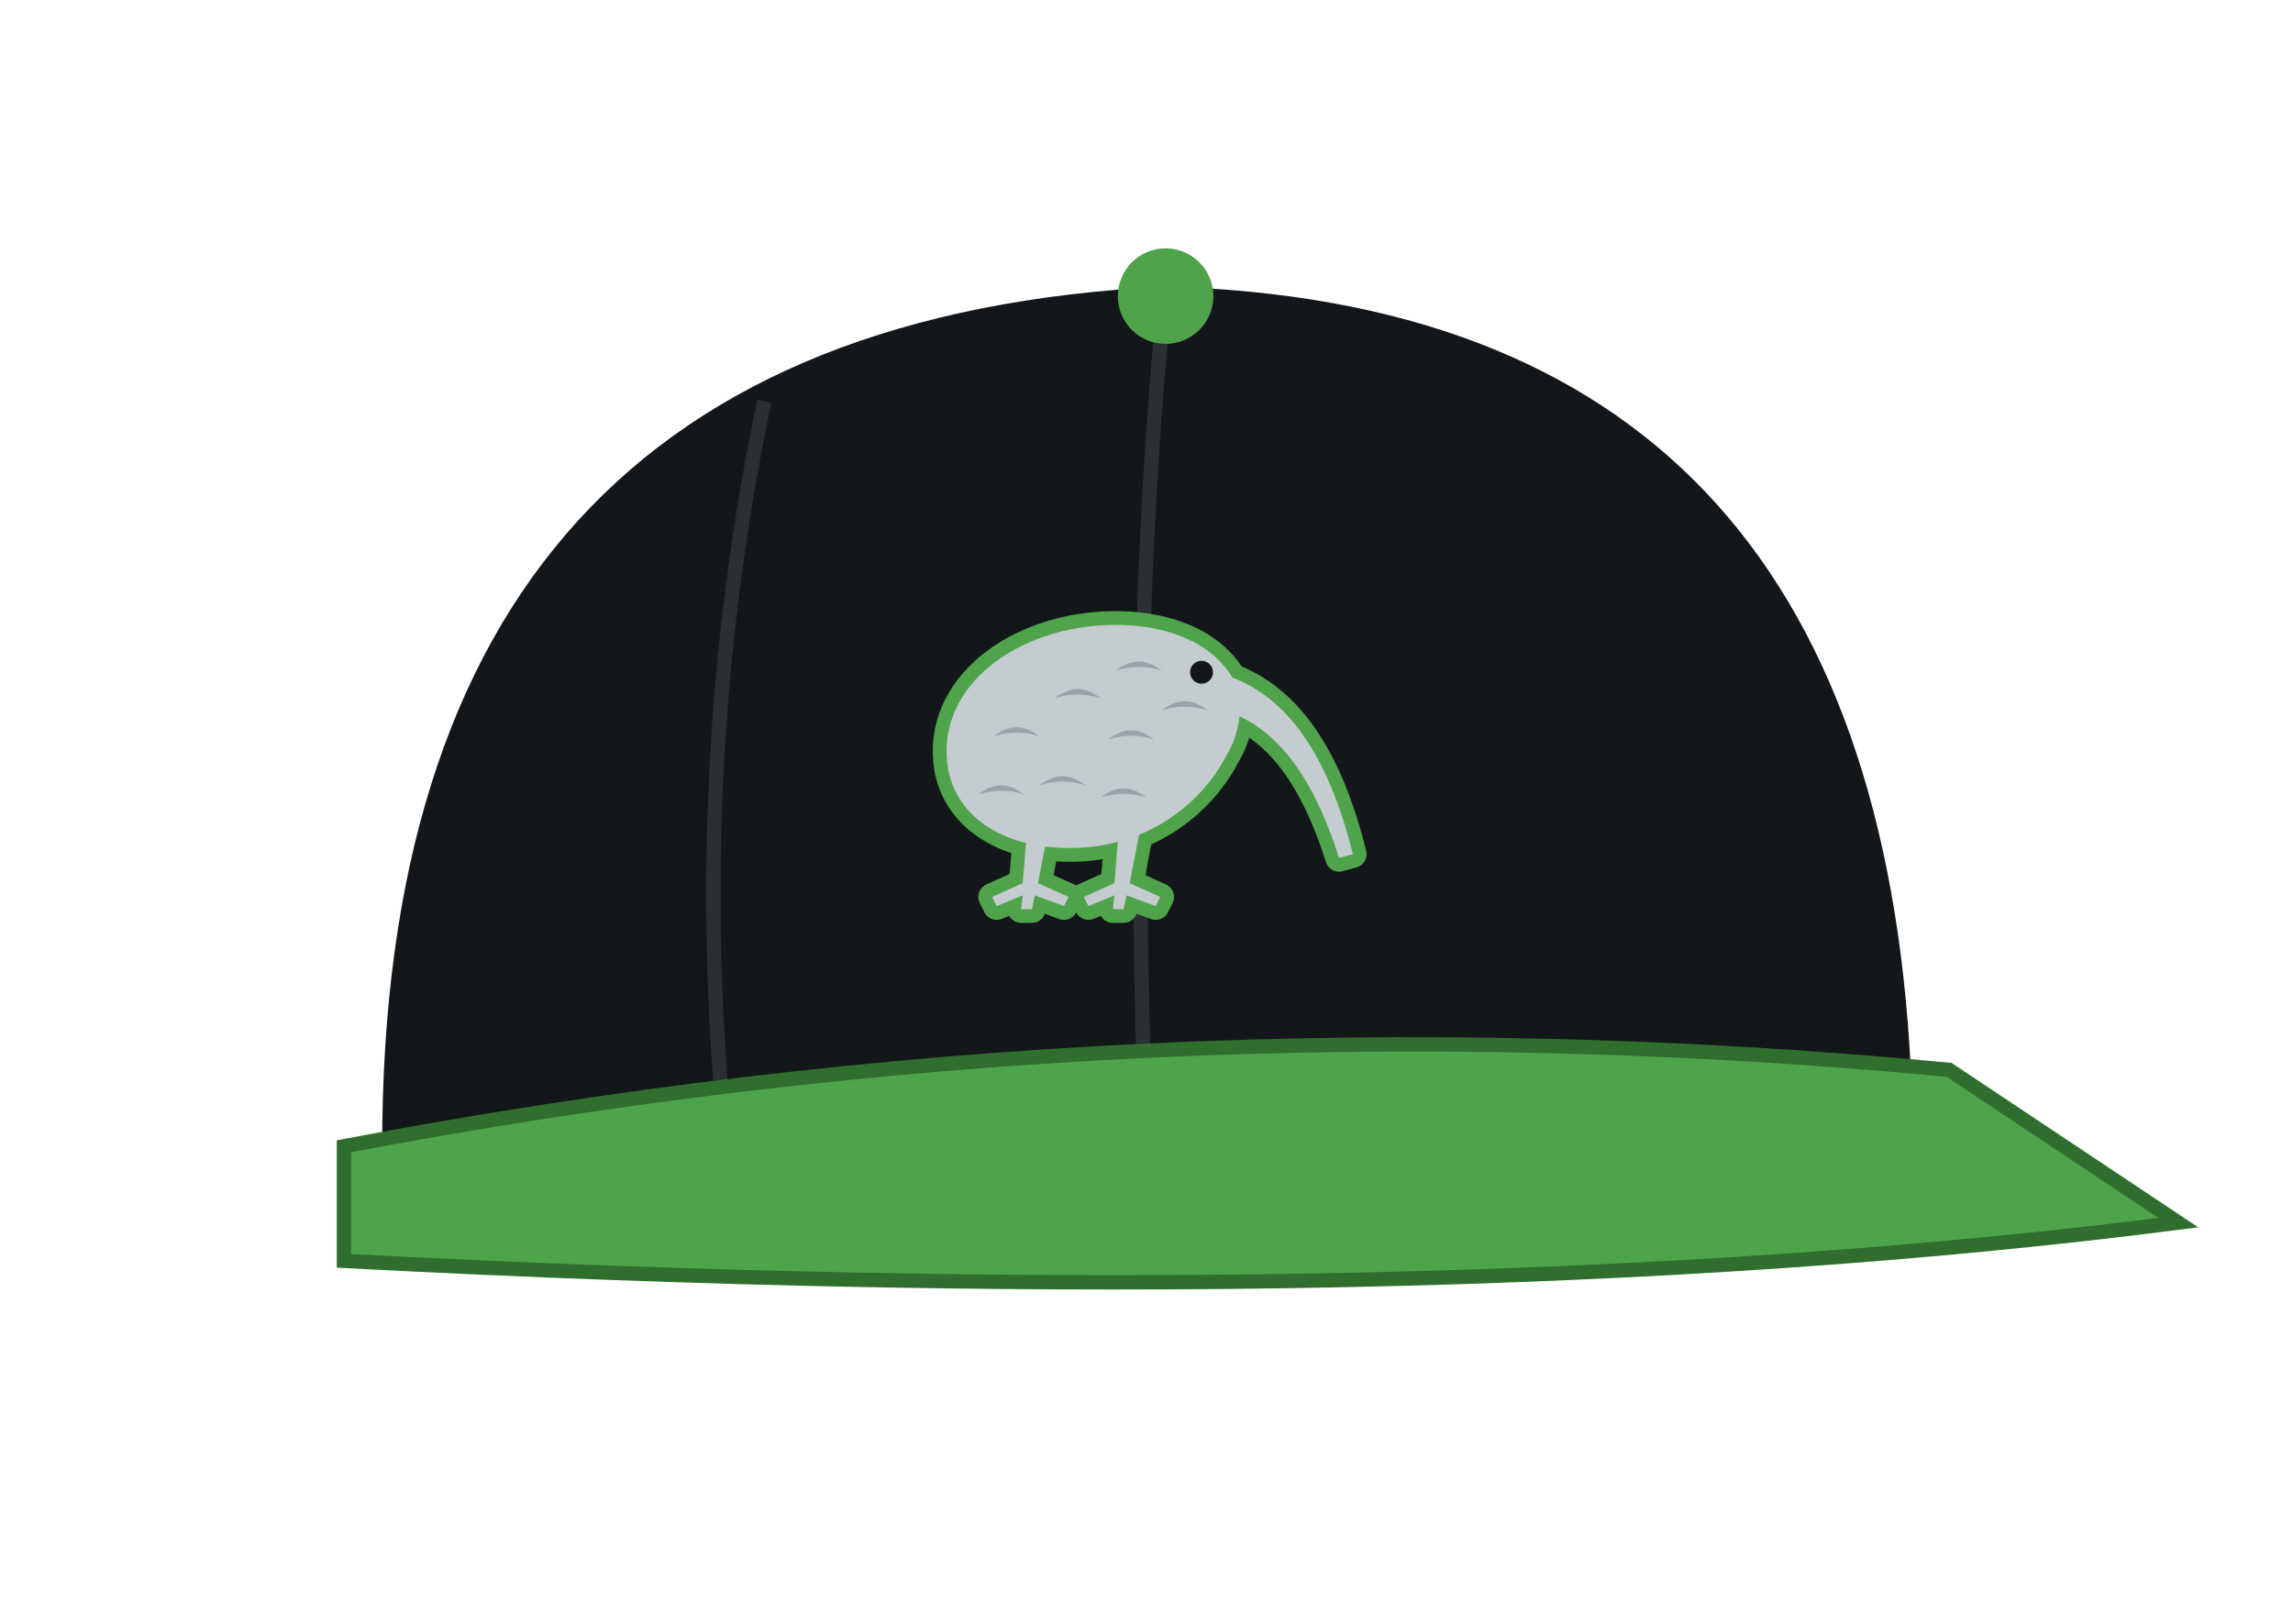
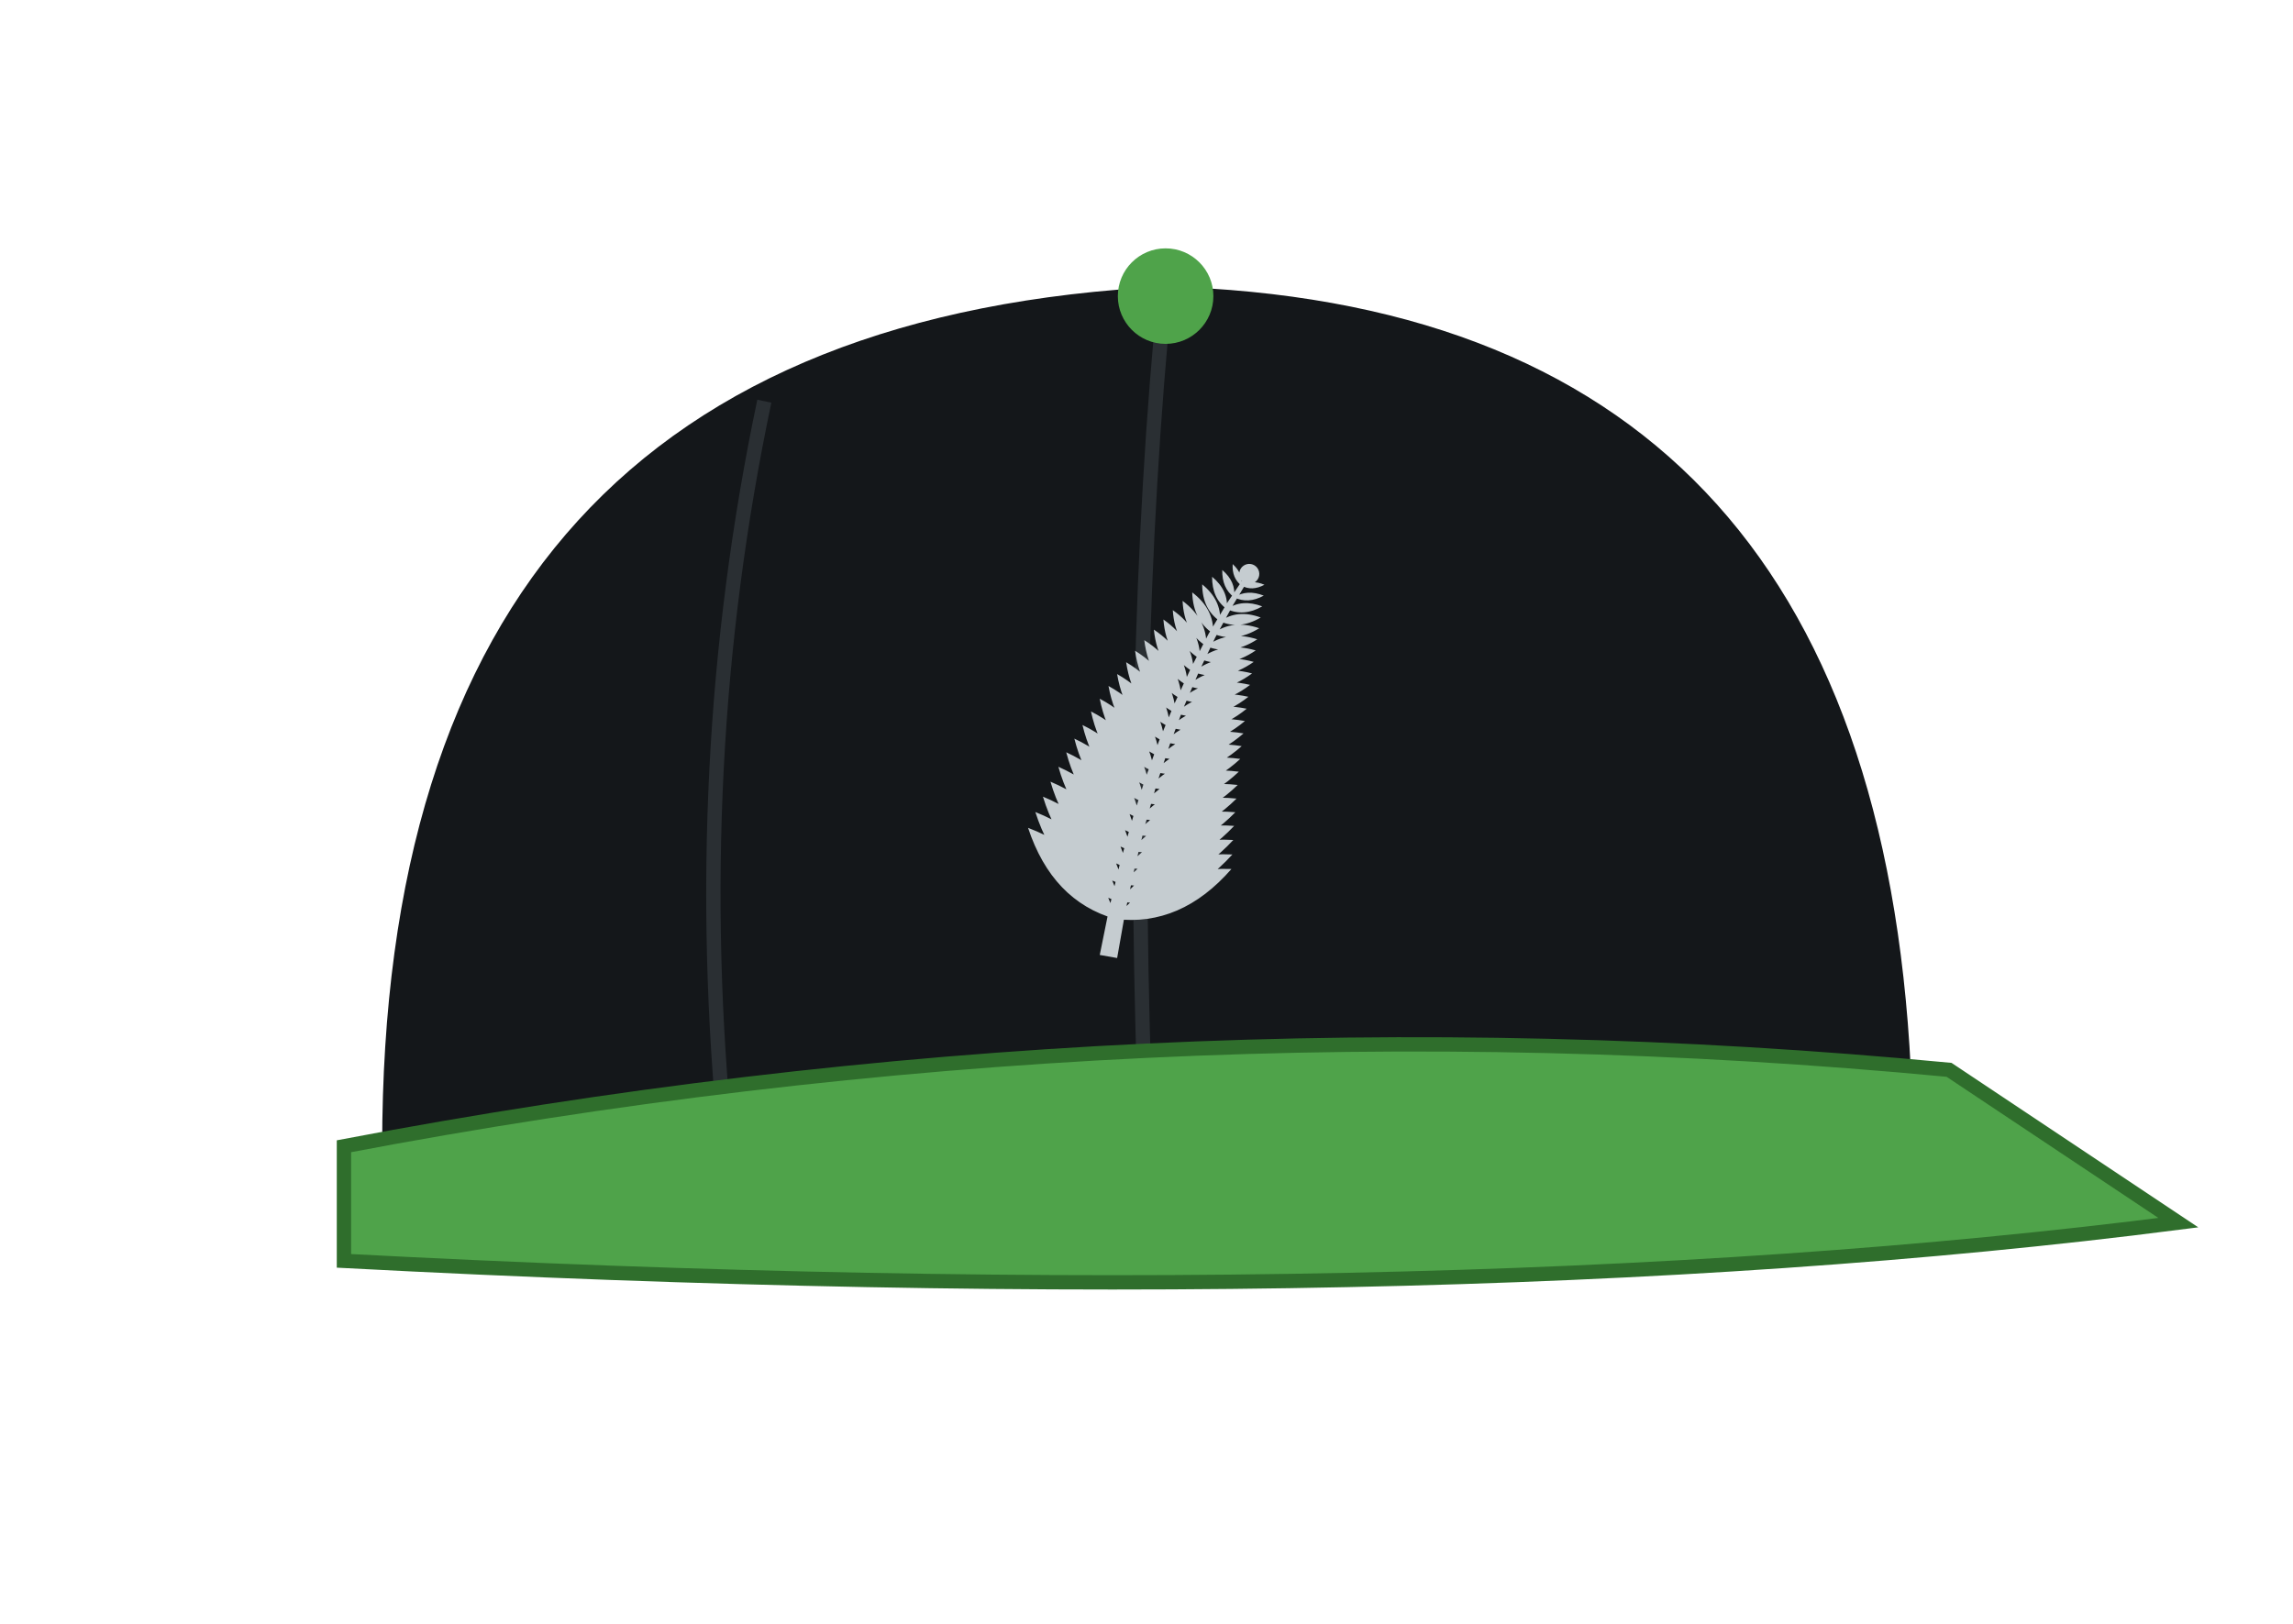
<svg xmlns="http://www.w3.org/2000/svg" viewBox="0 0 240 170" width="240" height="170" role="img" aria-label="Auckland cap">
  <defs>
-     <path id="kw-body" d="M8 26 C6.4 15.5 17 7.6 29.5 7.4 C37.6 7.3 43.4 10.4 45.6 15 C46.8 18 46.2 21.6 44.4 24.6 C40.8 31.4 33.4 36.6 24 36.6 C14.8 36.6 9 32.2 8 26 Z" />
-     <path id="kw-beak" d="M45 14.2 C52.6 17 57.8 24.6 61 37.4 L59.2 37.9 C55.6 26.6 50.6 20.6 44.2 18.6 Z" />
-     <path id="kw-legs" d="M18.4 34 H21.2 L19.8 41.2 L23.8 43 L23.2 44.2 L19.4 42.8 L19 44.6 H17.6 L17.8 42.8 L14.4 44.2 L13.8 43 L17.8 41.2 Z M30.4 34 H33.2 L31.8 41.2 L35.8 43 L35.2 44.2 L31.4 42.8 L31 44.6 H29.6 L29.8 42.8 L26.4 44.2 L25.8 43 L29.8 41.2 Z" />
-     <path id="kw-eye" d="M41.2 13.6 m-1.5 0 a1.5 1.5 0 1 0 3 0 a1.5 1.5 0 1 0 -3 0 Z" />
-     <path id="kw-feathers" d="M14 22 Q17 19.6 20 22 Q17 21 14 22 Z M22 17 Q25 14.6 28 17 Q25 16 22 17 Z M30 13.4 Q33 11 36 13.4 Q33 12.4 30 13.4 Z M20 28.4 Q23 26 26 28.4 Q23 27.4 20 28.4 Z M29 22.4 Q32 20 35 22.4 Q32 21.4 29 22.4 Z M36 18.6 Q39 16.2 42 18.6 Q39 17.6 36 18.6 Z M12 29.6 Q15 27.2 18 29.6 Q15 28.6 12 29.6 Z M28 30 Q31 27.6 34 30 Q31 29 28 30 Z" />
+     <path id="fern" d="M2.2 0 L2.2 -11.7 L2.6 -23.1 L3.3 -34 L4.4 -44.6 L5.9 -54.8 L7.7 -64.5 L9.9 -73.9 L12.4 -82.9 L15.3 -91.5 L18.5 -99.8 L17.5 -100.2 L13.9 -92.1 L10.6 -83.5 L7.8 -74.5 L5.3 -65.1 L3.1 -55.2 L1.3 -45 L-0.1 -34.4 L-1.2 -23.3 L-1.9 -11.9 L-2.2 0 Z M0.1 -9.5 Q16.5 -10.4 26.4 -26.8 Q7.4 -24.1 0.1 -9.5 Z M0.1 -9.5 Q-6.5 -24.5 -25.3 -28.1 Q-16.2 -11.2 0.1 -9.5 Z M0.3 -13.9 Q16.1 -14.7 26 -30.4 Q7.5 -28 0.3 -13.9 Z M0.3 -13.9 Q-6 -28.5 -24.2 -32.3 Q-15.5 -15.8 0.3 -13.9 Z M0.4 -18.3 Q15.8 -18.8 25.6 -34 Q7.7 -31.9 0.4 -18.3 Z M0.4 -18.3 Q-5.4 -32.5 -23 -36.4 Q-14.8 -20.3 0.4 -18.3 Z M0.7 -22.6 Q15.6 -22.9 25.2 -37.5 Q7.9 -35.7 0.7 -22.6 Z M0.7 -22.6 Q-4.8 -36.5 -21.8 -40.4 Q-14.1 -24.8 0.7 -22.6 Z M1 -26.9 Q15.4 -27 24.9 -40.9 Q8.1 -39.4 1 -26.9 Z M1 -26.9 Q-4.1 -40.3 -20.5 -44.4 Q-13.2 -29.2 1 -26.9 Z M1.3 -31.1 Q15.2 -31 24.6 -44.3 Q8.3 -43.1 1.3 -31.1 Z M1.3 -31.1 Q-3.4 -44.1 -19.2 -48.3 Q-12.4 -33.5 1.3 -31.1 Z M1.7 -35.2 Q15.1 -35 24.3 -47.7 Q8.6 -46.7 1.7 -35.2 Z M1.7 -35.2 Q-2.7 -47.9 -17.8 -52 Q-11.4 -37.7 1.7 -35.2 Z M2.2 -39.3 Q15 -38.9 24 -51 Q9 -50.3 2.2 -39.3 Z M2.2 -39.3 Q-1.9 -51.5 -16.4 -55.7 Q-10.4 -41.9 2.2 -39.3 Z M2.7 -43.3 Q15 -42.7 23.8 -54.2 Q9.4 -53.7 2.7 -43.3 Z M2.7 -43.3 Q-1.1 -55.1 -14.9 -59.4 Q-9.4 -46 2.7 -43.3 Z M3.2 -47.3 Q15 -46.6 23.6 -57.4 Q9.8 -57.2 3.2 -47.3 Z M3.2 -47.3 Q-0.2 -58.6 -13.3 -62.9 Q-8.3 -50 3.2 -47.3 Z M3.9 -51.2 Q15.1 -50.3 23.5 -60.6 Q10.2 -60.5 3.9 -51.2 Z M3.9 -51.2 Q0.8 -62.1 -11.7 -66.4 Q-7.1 -54 3.9 -51.2 Z M4.5 -55.1 Q15.2 -54.1 23.3 -63.7 Q10.7 -63.8 4.5 -55.1 Z M4.5 -55.1 Q1.7 -65.5 -10.1 -69.7 Q-5.9 -57.9 4.5 -55.1 Z M5.2 -58.9 Q15.4 -57.8 23.2 -66.8 Q11.3 -67.1 5.2 -58.9 Z M5.2 -58.9 Q2.8 -68.8 -8.4 -73 Q-4.6 -61.7 5.2 -58.9 Z M6 -62.6 Q15.6 -61.4 23.1 -69.8 Q11.8 -70.3 6 -62.6 Z M6 -62.6 Q3.8 -72 -6.7 -76.2 Q-3.2 -65.4 6 -62.6 Z M6.8 -66.3 Q15.8 -65 23 -72.8 Q12.4 -73.4 6.8 -66.3 Z M6.8 -66.3 Q4.9 -75.2 -4.9 -79.2 Q-1.8 -69.1 6.8 -66.3 Z M7.7 -69.9 Q16.1 -68.5 23 -75.7 Q13.1 -76.5 7.7 -69.9 Z M7.7 -69.9 Q6.1 -78.2 -3 -82.2 Q-0.3 -72.7 7.7 -69.9 Z M8.6 -73.5 Q16.4 -72.1 22.9 -78.6 Q13.7 -79.5 8.6 -73.5 Z M8.6 -73.5 Q7.2 -81.2 -1.1 -85.1 Q1.2 -76.2 8.6 -73.5 Z M9.6 -77 Q16.7 -75.5 22.9 -81.5 Q14.4 -82.4 9.6 -77 Z M9.6 -77 Q8.5 -84.2 0.8 -87.8 Q2.8 -79.6 9.6 -77 Z M10.6 -80.4 Q17.1 -79 22.8 -84.3 Q15.1 -85.3 10.6 -80.4 Z M10.6 -80.4 Q9.7 -87 2.8 -90.5 Q4.5 -82.9 10.6 -80.4 Z M11.7 -83.8 Q17.5 -82.4 22.8 -87.1 Q15.8 -88.2 11.7 -83.8 Z M11.7 -83.8 Q11 -89.8 4.8 -93 Q6.2 -86.2 11.7 -83.8 Z M12.9 -87.1 Q18 -85.8 22.7 -89.8 Q16.6 -90.9 12.9 -87.1 Z M12.9 -87.1 Q12.3 -92.4 6.9 -95.4 Q8 -89.3 12.9 -87.1 Z M14 -90.4 Q18.5 -89.2 22.6 -92.6 Q17.3 -93.6 14 -90.4 Z M14 -90.4 Q13.7 -95 9 -97.7 Q9.9 -92.4 14 -90.4 Z M15.3 -93.6 Q19 -92.5 22.5 -95.3 Q18.1 -96.2 15.3 -93.6 Z M15.3 -93.6 Q15.1 -97.5 11.2 -99.8 Q11.9 -95.3 15.3 -93.6 Z M16.6 -96.8 Q19.4 -95.8 22.2 -98 Q18.8 -98.8 16.6 -96.8 Z M16.6 -96.8 Q16.5 -99.8 13.5 -101.7 Q13.9 -98.2 16.6 -96.8 Z M18 -100 m-2.5 0 a2.5 2.5 0 1 0 5 0 a2.5 2.5 0 1 0 -5 0 Z" />
  </defs>
  <path d="M40 120 Q40 34 122 30 Q196 32 200 112 Z" fill="#14171A" />
  <path d="M122 30 Q118 70 120 120" fill="none" stroke="#2A2F33" stroke-width="1.5" />
  <path d="M80 42 Q72 80 76 120" fill="none" stroke="#2A2F33" stroke-width="1.5" />
  <circle cx="122" cy="31" r="5" fill="#4FA34A" />
  <path d="M36 120 Q120 104 204 112 L228 128 Q150 138 36 132 Z" fill="#4FA34A" stroke="#2F6E2C" stroke-width="1.5" />
-   <g transform="translate(92.8 59.5) scale(0.8)">
-     <use href="#kw-body" fill="#4FA34A" stroke="#4FA34A" stroke-width="3.6" stroke-linejoin="round" />
-     <use href="#kw-beak" fill="#4FA34A" stroke="#4FA34A" stroke-width="3.6" stroke-linejoin="round" />
-     <use href="#kw-legs" fill="#4FA34A" stroke="#4FA34A" stroke-width="3.6" stroke-linejoin="round" />
-     <use href="#kw-legs" fill="#C5CCD0" />
-     <use href="#kw-beak" fill="#C5CCD0" />
-     <use href="#kw-body" fill="#C5CCD0" />
-     <use href="#kw-feathers" fill="#9AA3A8" />
-     <use href="#kw-eye" fill="#14171A" />
+   <g transform="translate(120 79) rotate(10) scale(0.42) translate(-0.6 51.2)">
+     <use href="#fern" fill="#C5CCD0" />
  </g>
</svg>
